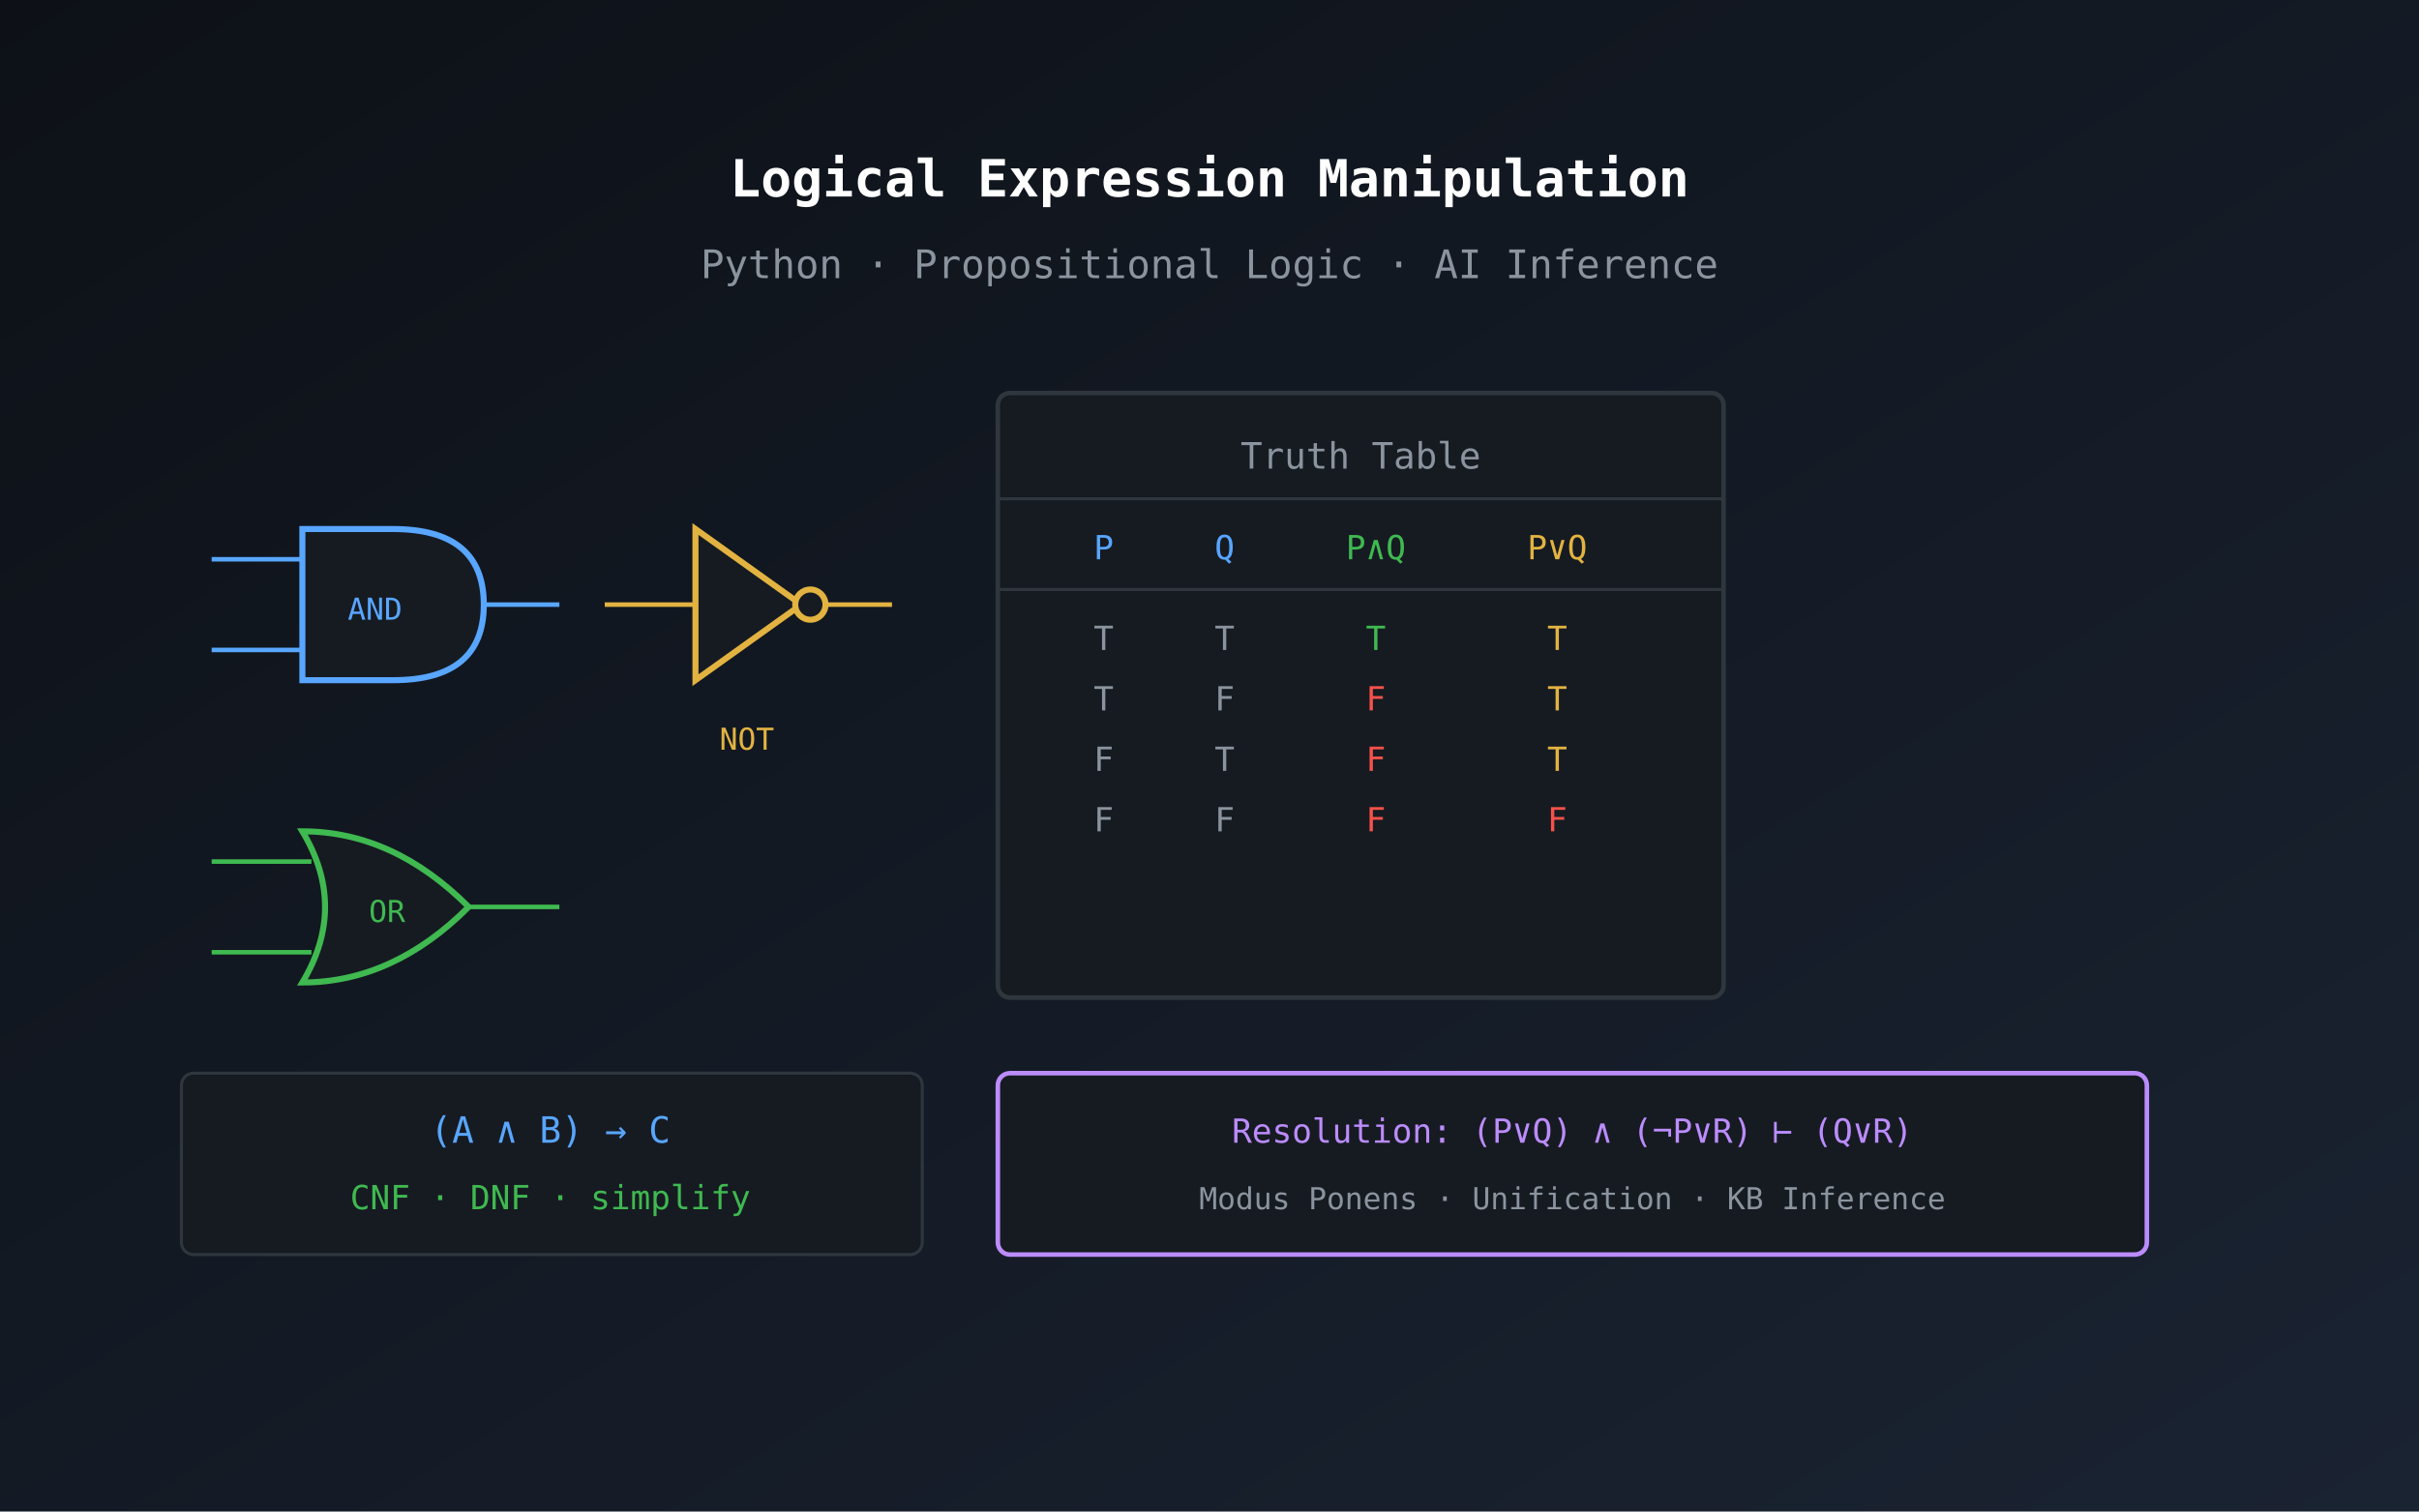
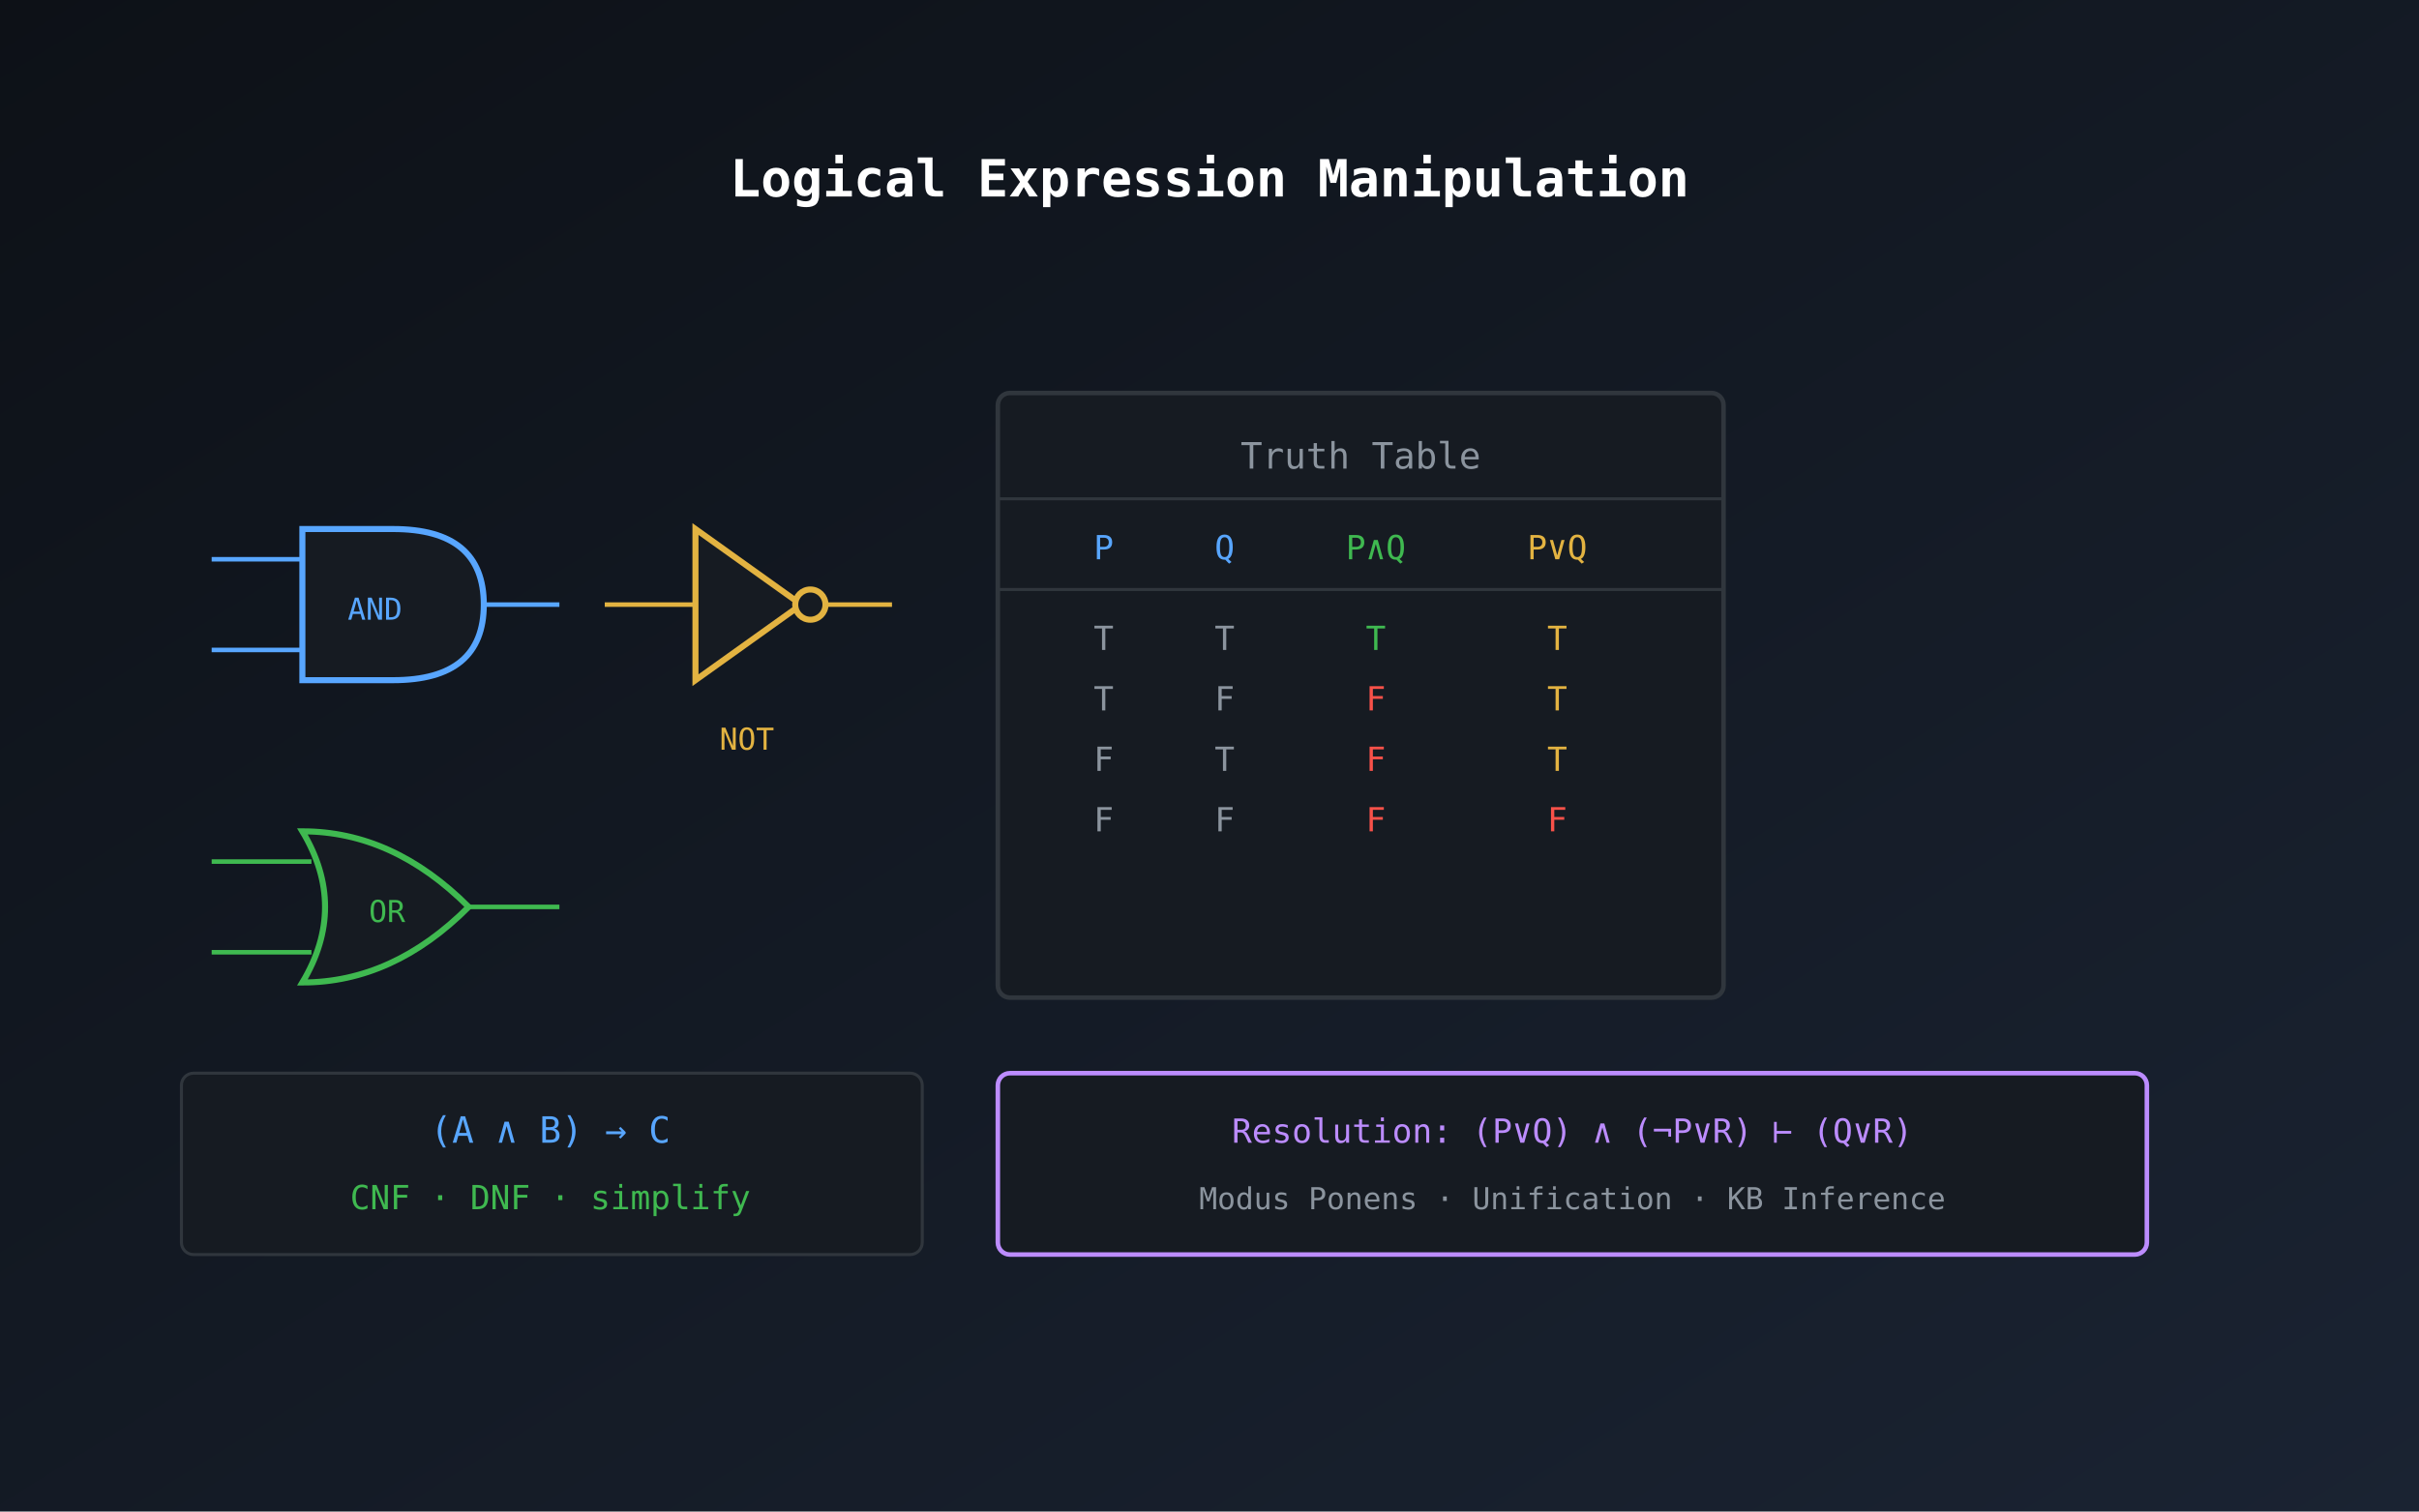
<svg xmlns="http://www.w3.org/2000/svg" viewBox="0 0 800 500" width="800" height="500">
  <defs>
    <linearGradient id="bg" x1="0%" y1="0%" x2="100%" y2="100%">
      <stop offset="0%" style="stop-color:#0d1117" />
      <stop offset="100%" style="stop-color:#1a2332" />
    </linearGradient>
  </defs>
  <rect width="800" height="500" fill="url(#bg)" />
  <path d="M100 175 L100 225 L130 225 Q160 225 160 200 Q160 175 130 175 Z" fill="#161b22" stroke="#58a6ff" stroke-width="2" />
  <text x="124" y="205" text-anchor="middle" fill="#58a6ff" font-family="monospace" font-size="10">AND</text>
  <line x1="70" y1="185" x2="100" y2="185" stroke="#58a6ff" stroke-width="1.5" />
  <line x1="70" y1="215" x2="100" y2="215" stroke="#58a6ff" stroke-width="1.5" />
  <line x1="160" y1="200" x2="185" y2="200" stroke="#58a6ff" stroke-width="1.5" />
  <path d="M100 275 Q115 300 100 325 Q130 325 155 300 Q130 275 100 275 Z" fill="#161b22" stroke="#3fb950" stroke-width="2" />
  <text x="128" y="305" text-anchor="middle" fill="#3fb950" font-family="monospace" font-size="10">OR</text>
  <line x1="70" y1="285" x2="103" y2="285" stroke="#3fb950" stroke-width="1.5" />
  <line x1="70" y1="315" x2="103" y2="315" stroke="#3fb950" stroke-width="1.5" />
  <line x1="155" y1="300" x2="185" y2="300" stroke="#3fb950" stroke-width="1.5" />
  <polygon points="230,175 230,225 265,200" fill="#161b22" stroke="#e3b341" stroke-width="2" />
  <circle cx="268" cy="200" r="5" fill="#161b22" stroke="#e3b341" stroke-width="2" />
  <text x="247" y="248" text-anchor="middle" fill="#e3b341" font-family="monospace" font-size="10">NOT</text>
  <line x1="200" y1="200" x2="230" y2="200" stroke="#e3b341" stroke-width="1.5" />
  <line x1="273" y1="200" x2="295" y2="200" stroke="#e3b341" stroke-width="1.5" />
  <rect x="330" y="130" width="240" height="200" rx="4" fill="#161b22" stroke="#30363d" stroke-width="1.5" />
  <text x="450" y="155" text-anchor="middle" fill="#8b949e" font-family="monospace" font-size="12">Truth Table</text>
  <line x1="330" y1="165" x2="570" y2="165" stroke="#30363d" stroke-width="1" />
  <text x="365" y="185" text-anchor="middle" fill="#58a6ff" font-family="monospace" font-size="11">P</text>
  <text x="405" y="185" text-anchor="middle" fill="#58a6ff" font-family="monospace" font-size="11">Q</text>
  <text x="455" y="185" text-anchor="middle" fill="#3fb950" font-family="monospace" font-size="11">P∧Q</text>
  <text x="515" y="185" text-anchor="middle" fill="#e3b341" font-family="monospace" font-size="11">P∨Q</text>
  <line x1="330" y1="195" x2="570" y2="195" stroke="#30363d" stroke-width="1" />
  <text x="365" y="215" fill="#8b949e" font-family="monospace" font-size="11" text-anchor="middle">T</text>
  <text x="405" y="215" fill="#8b949e" font-family="monospace" font-size="11" text-anchor="middle">T</text>
  <text x="455" y="215" fill="#3fb950" font-family="monospace" font-size="11" text-anchor="middle">T</text>
  <text x="515" y="215" fill="#e3b341" font-family="monospace" font-size="11" text-anchor="middle">T</text>
  <text x="365" y="235" fill="#8b949e" font-family="monospace" font-size="11" text-anchor="middle">T</text>
  <text x="405" y="235" fill="#8b949e" font-family="monospace" font-size="11" text-anchor="middle">F</text>
  <text x="455" y="235" fill="#f85149" font-family="monospace" font-size="11" text-anchor="middle">F</text>
  <text x="515" y="235" fill="#e3b341" font-family="monospace" font-size="11" text-anchor="middle">T</text>
  <text x="365" y="255" fill="#8b949e" font-family="monospace" font-size="11" text-anchor="middle">F</text>
  <text x="405" y="255" fill="#8b949e" font-family="monospace" font-size="11" text-anchor="middle">T</text>
  <text x="455" y="255" fill="#f85149" font-family="monospace" font-size="11" text-anchor="middle">F</text>
  <text x="515" y="255" fill="#e3b341" font-family="monospace" font-size="11" text-anchor="middle">T</text>
  <text x="365" y="275" fill="#8b949e" font-family="monospace" font-size="11" text-anchor="middle">F</text>
  <text x="405" y="275" fill="#8b949e" font-family="monospace" font-size="11" text-anchor="middle">F</text>
  <text x="455" y="275" fill="#f85149" font-family="monospace" font-size="11" text-anchor="middle">F</text>
  <text x="515" y="275" fill="#f85149" font-family="monospace" font-size="11" text-anchor="middle">F</text>
  <rect x="330" y="355" width="380" height="60" rx="4" fill="#161b22" stroke="#bc8cff" stroke-width="1.5" />
  <text x="520" y="378" text-anchor="middle" fill="#bc8cff" font-family="monospace" font-size="11">Resolution: (P∨Q) ∧ (¬P∨R) ⊢ (Q∨R)</text>
  <text x="520" y="400" text-anchor="middle" fill="#8b949e" font-family="monospace" font-size="10">Modus Ponens · Unification · KB Inference</text>
  <rect x="60" y="355" width="245" height="60" rx="4" fill="#161b22" stroke="#30363d" stroke-width="1" />
  <text x="182" y="378" text-anchor="middle" fill="#58a6ff" font-family="monospace" font-size="12">(A ∧ B) → C</text>
  <text x="182" y="400" text-anchor="middle" fill="#3fb950" font-family="monospace" font-size="11">CNF · DNF · simplify</text>
  <text x="400" y="65" text-anchor="middle" fill="#ffffff" font-family="monospace" font-size="17" font-weight="bold">Logical Expression Manipulation</text>
-   <text x="400" y="92" text-anchor="middle" fill="#8b949e" font-family="monospace" font-size="13">Python · Propositional Logic · AI Inference</text>
</svg>
